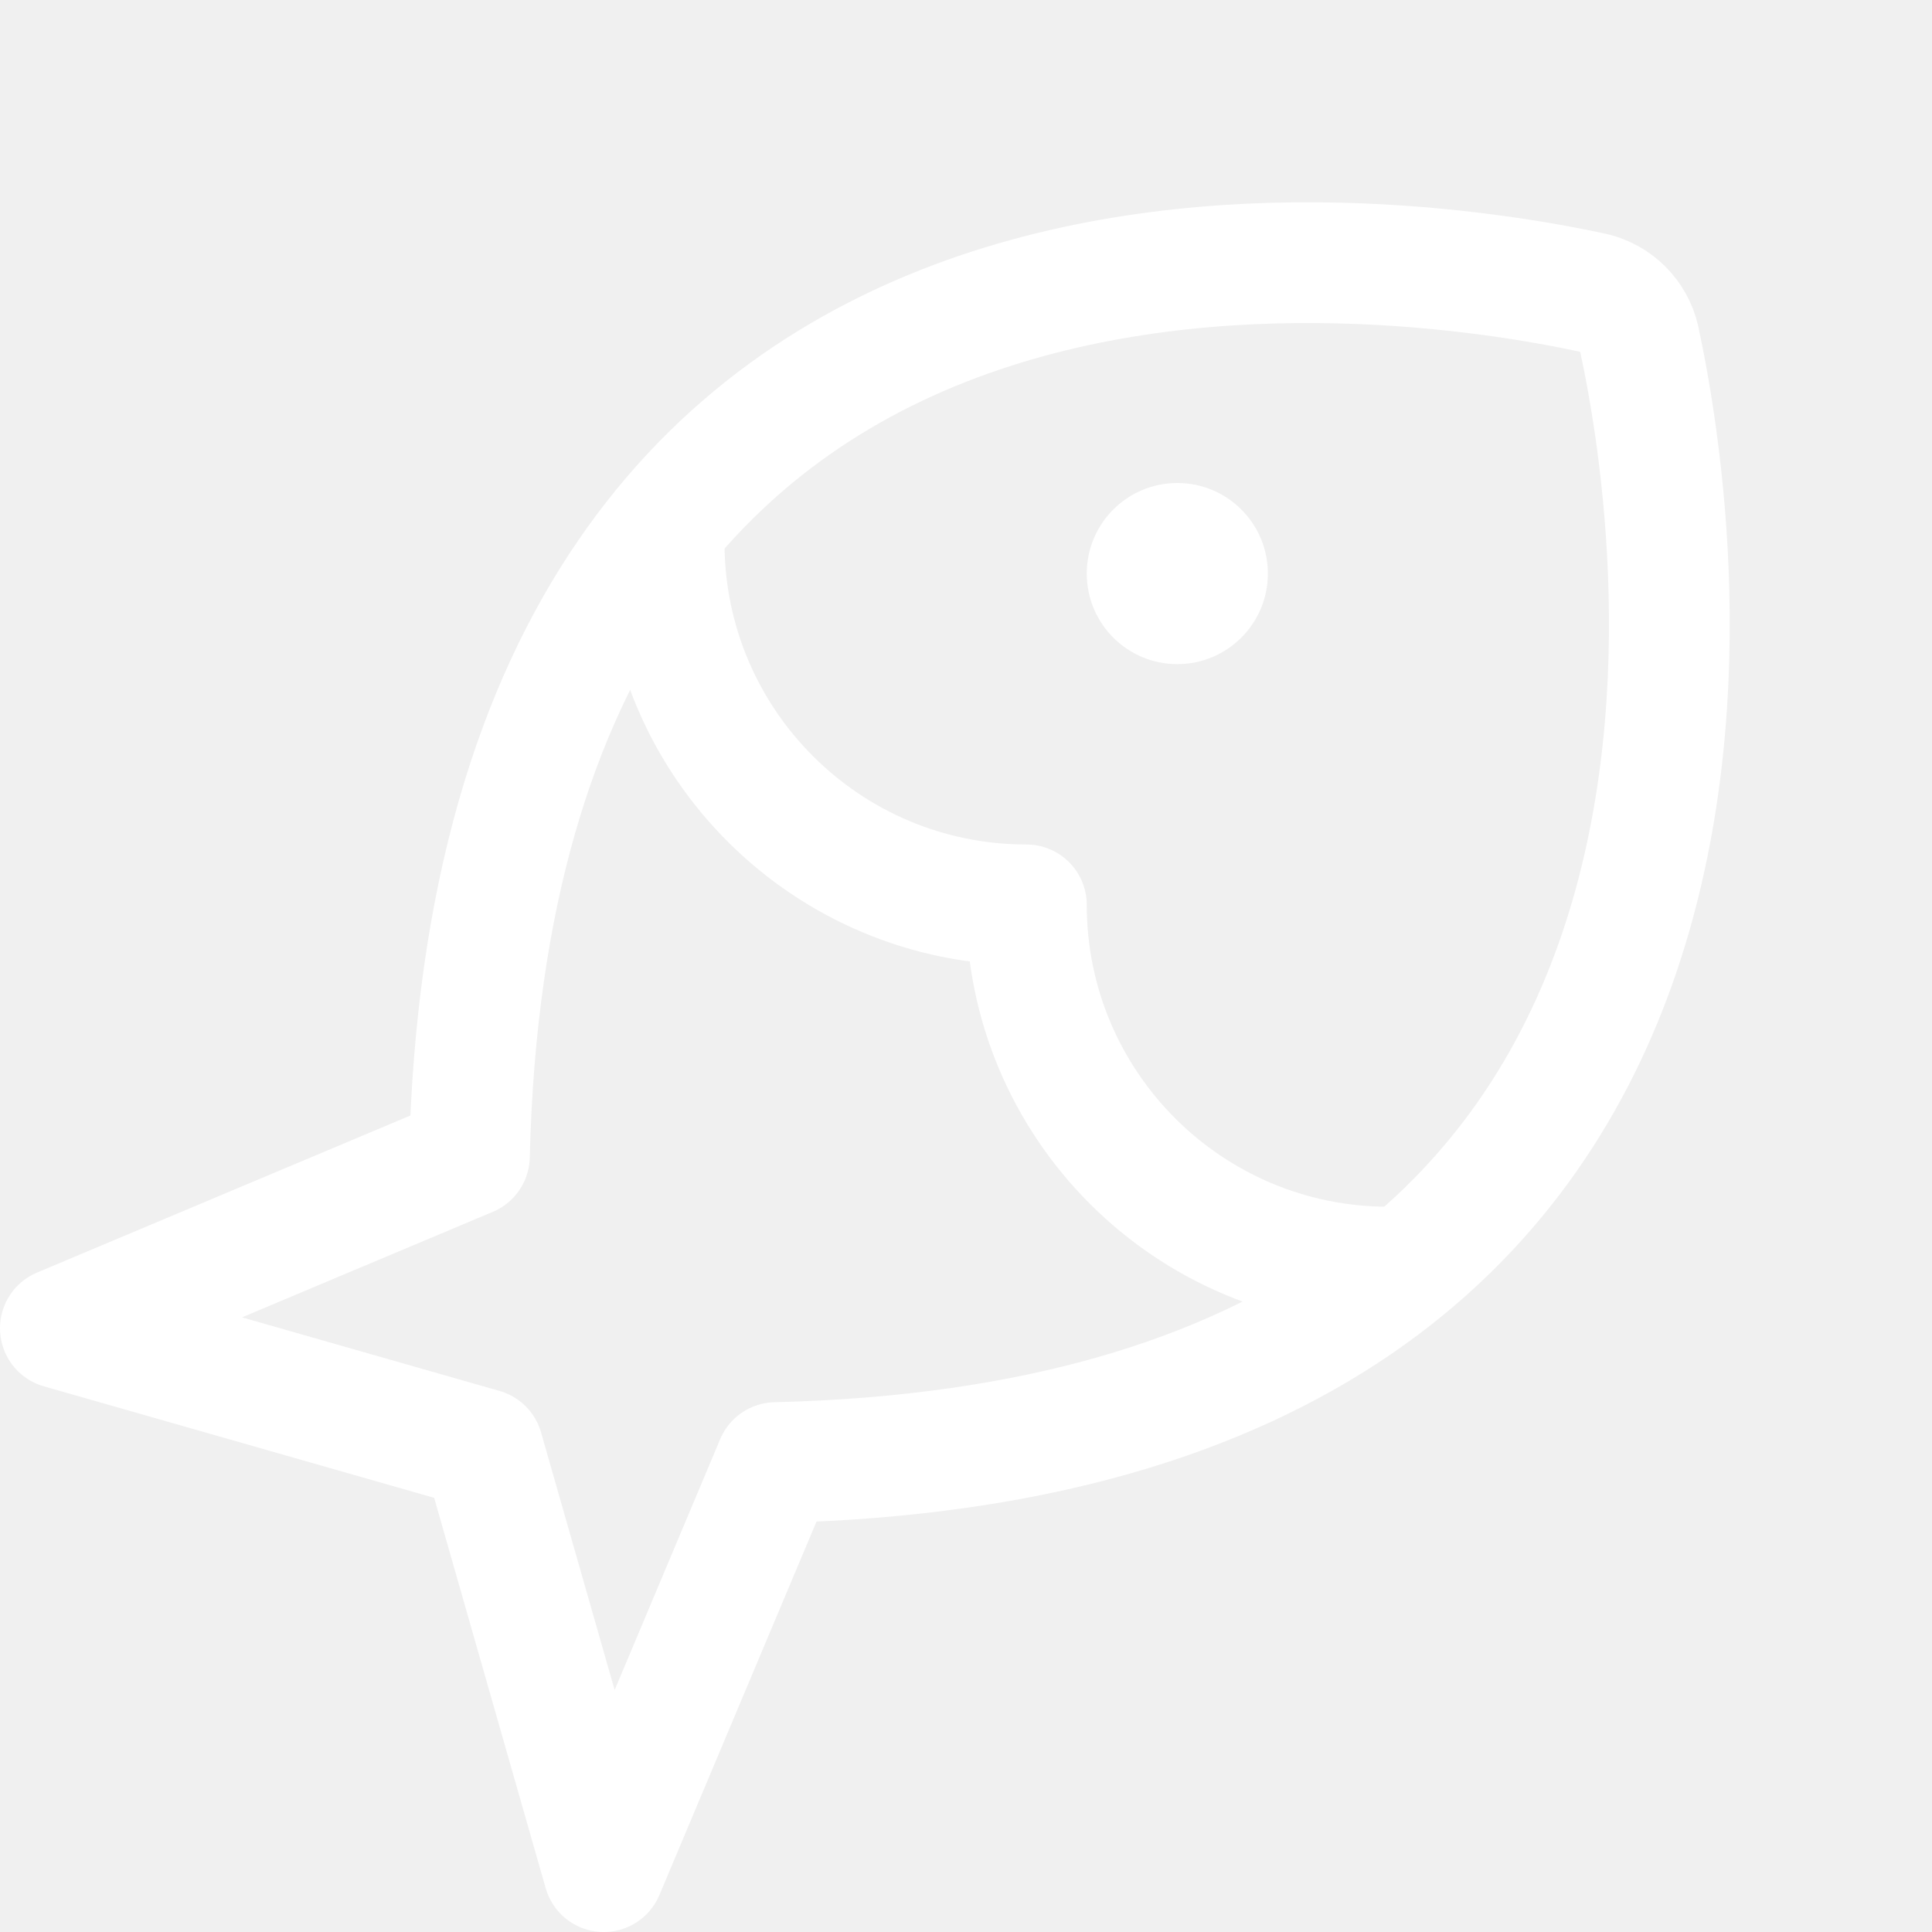
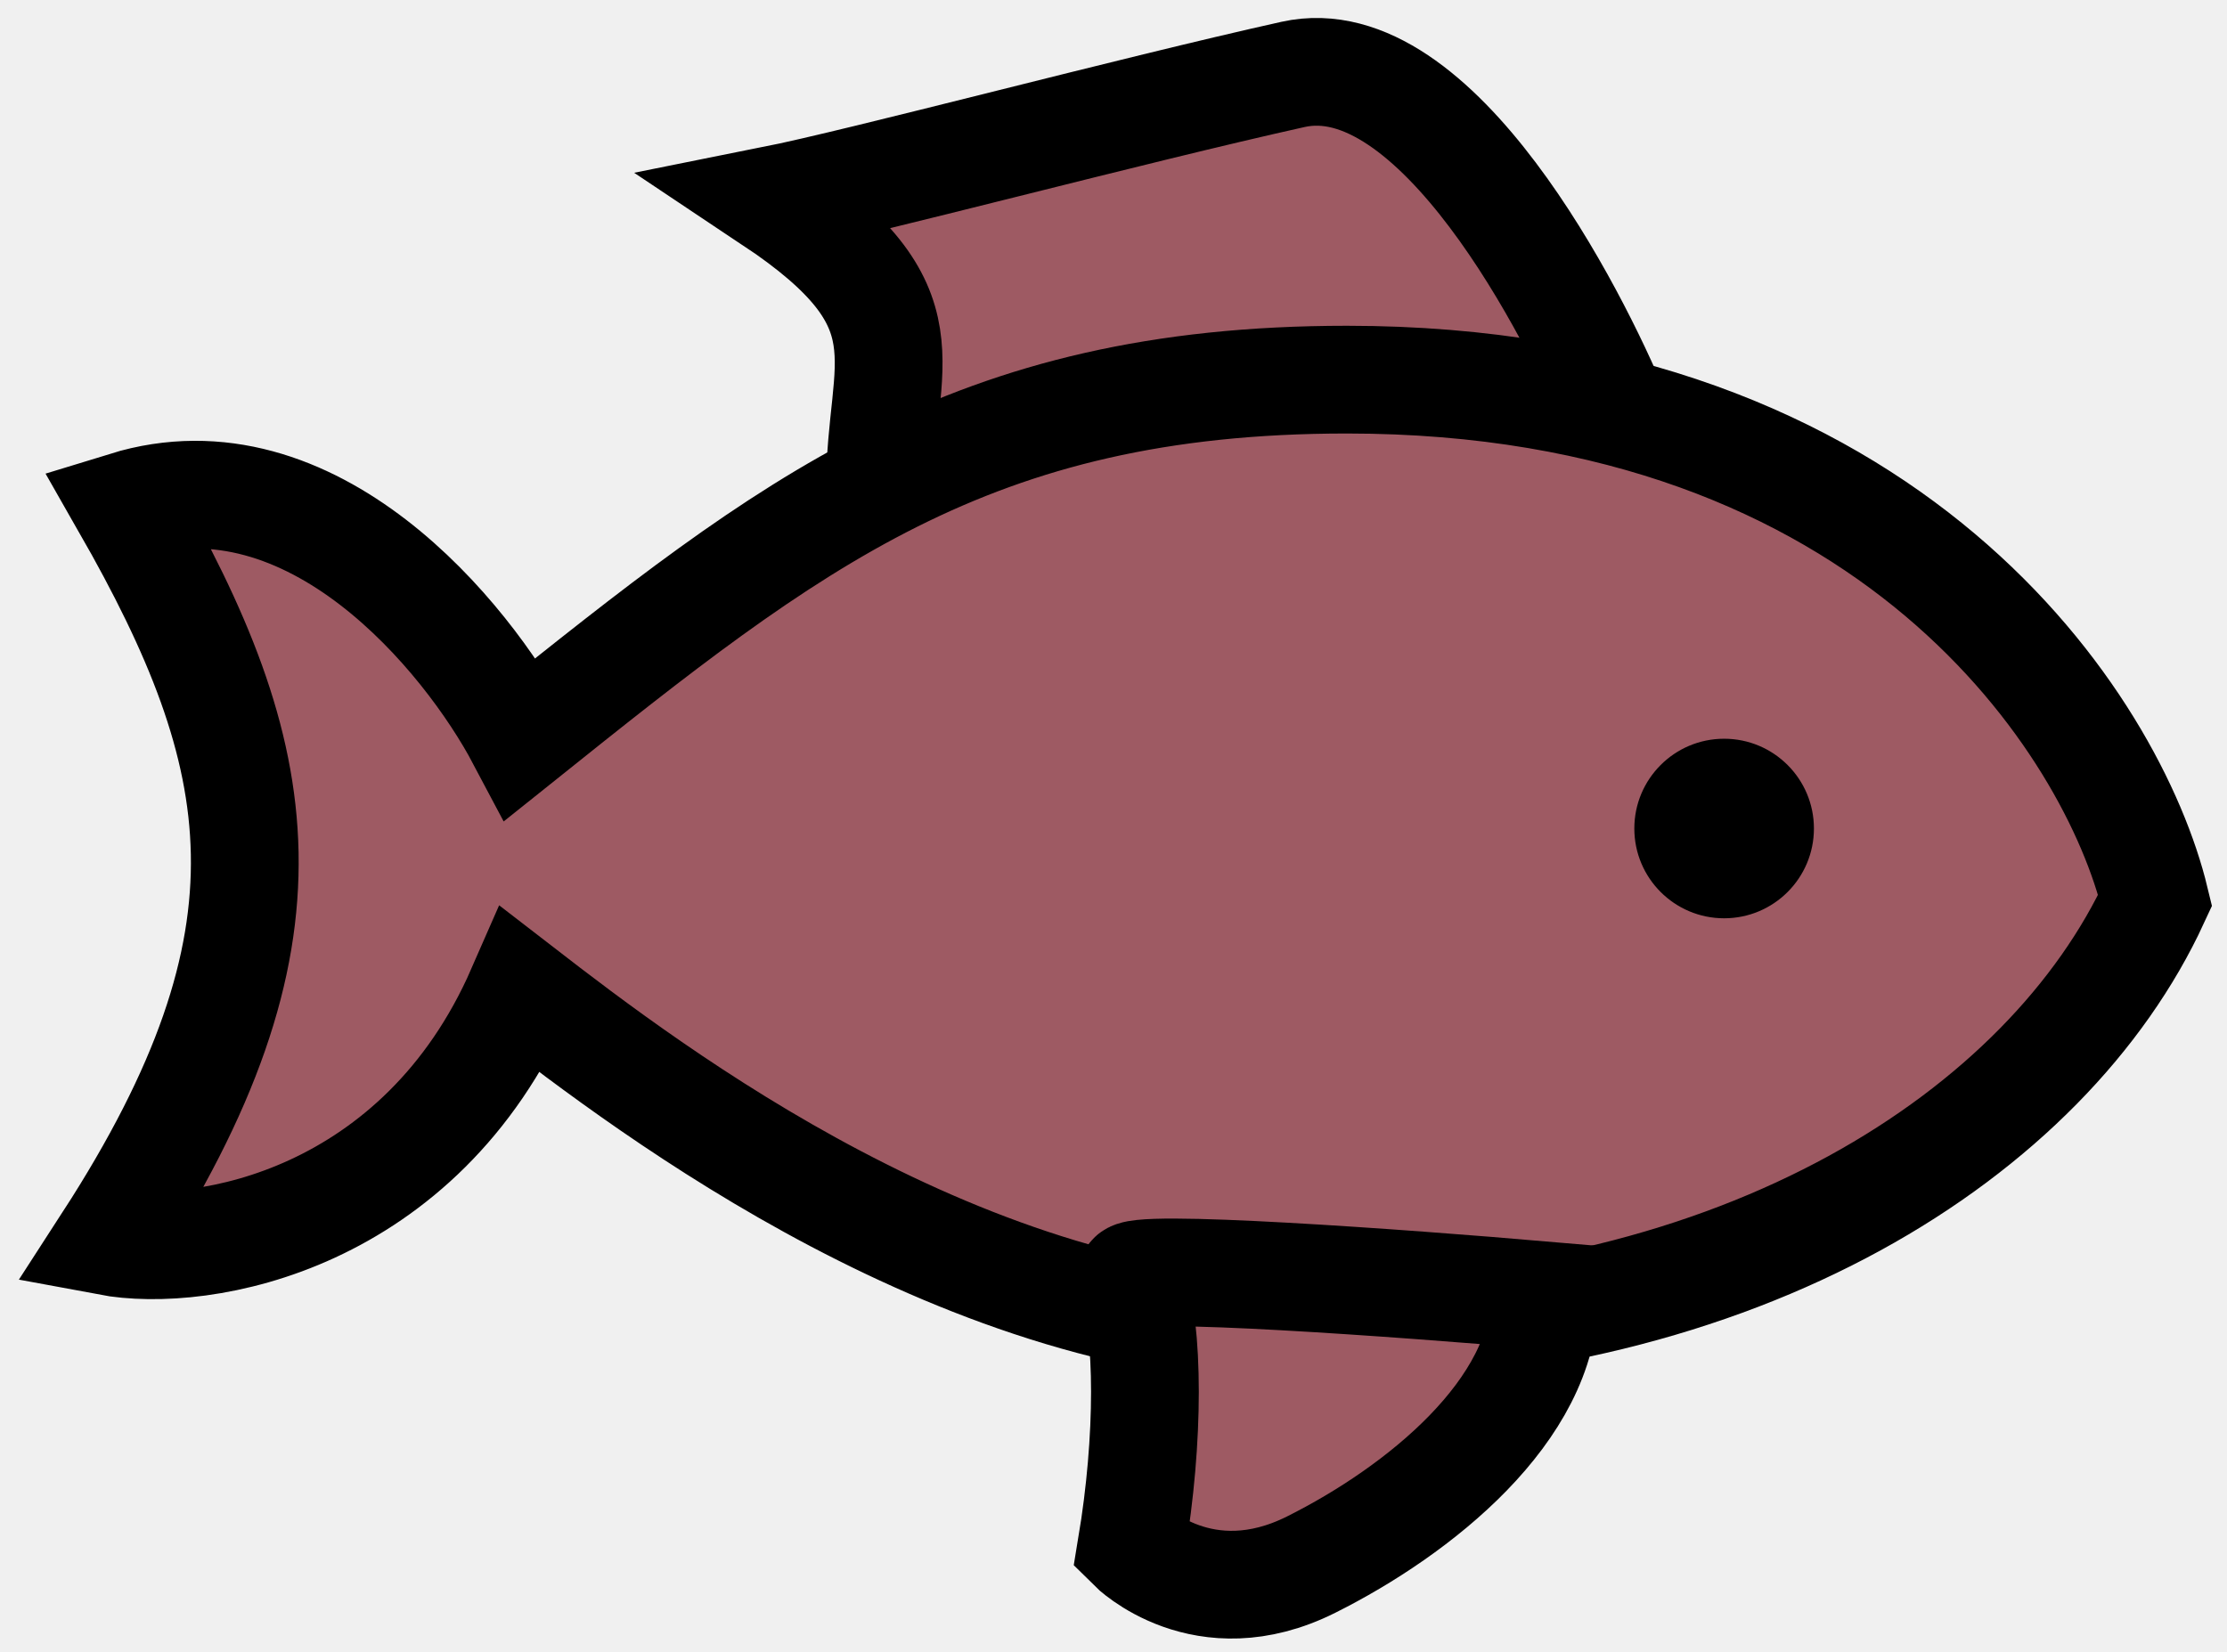
- <svg xmlns="http://www.w3.org/2000/svg" width="192" height="192" fill="#ffffff" viewBox="0 0 256 256">
-   <rect width="256" height="256" fill="none" />
-   <circle cx="156" cy="76" r="12" />
-   <path d="M186.3,167.9H184a48,48,0,0,1-48-48A48,48,0,0,1,88,72a17.7,17.7,0,0,1,.1-2.3" fill="none" stroke="#ffffff" stroke-linecap="round" stroke-linejoin="round" stroke-width="16" />
-   <path d="M62.2,153.2,8,176l56,16,16,56,22.8-54.2h0c138.4-3.3,120-122.9,114.4-148.9a8.2,8.2,0,0,0-6.1-6.1c-26-5.6-145.6-24-148.9,114.4Z" fill="none" stroke="#ffffff" stroke-linecap="round" stroke-linejoin="round" stroke-width="16" />
+ <svg xmlns="http://www.w3.org/2000/svg" width="62" height="46" viewBox="0 0 62 46" fill="none">
+   <path d="M36 2.072C39.982 1.187 43.833 8.738 45 11.572C45 12.429 31.333 13.262 24.5 13.572C24.5 10.072 26 8.572 21.5 5.572C24 5.072 31.5 3.072 36 2.072Z" fill="#9E5A63" stroke="black" stroke-width="3" />
+   <path d="M3 34.572C8.5 26.072 7.5 21.072 3.5 14.072C8.7 12.472 13 17.738 14.5 20.572C22 14.572 27 10.572 37.5 10.572C52.7 10.572 58.833 20.238 60 25.072C57 31.572 48.5 37.072 36.5 37.072C26.9 37.072 18.167 30.405 14.5 27.572C11.7 33.972 5.667 35.072 3 34.572Z" fill="#9E5A63" stroke="black" stroke-width="3" />
+   <path d="M31.5 43.072C32 40.072 32 37.072 31.5 35.572C31.391 35.172 39.121 35.738 43 36.072C43 39.272 39.5 42.072 36.5 43.572C33.5 45.072 31.5 43.072 31.5 43.072Z" fill="#9E5A63" stroke="black" stroke-width="3" />
+   <circle cx="48" cy="23.072" r="2.5" fill="black" />
</svg>
